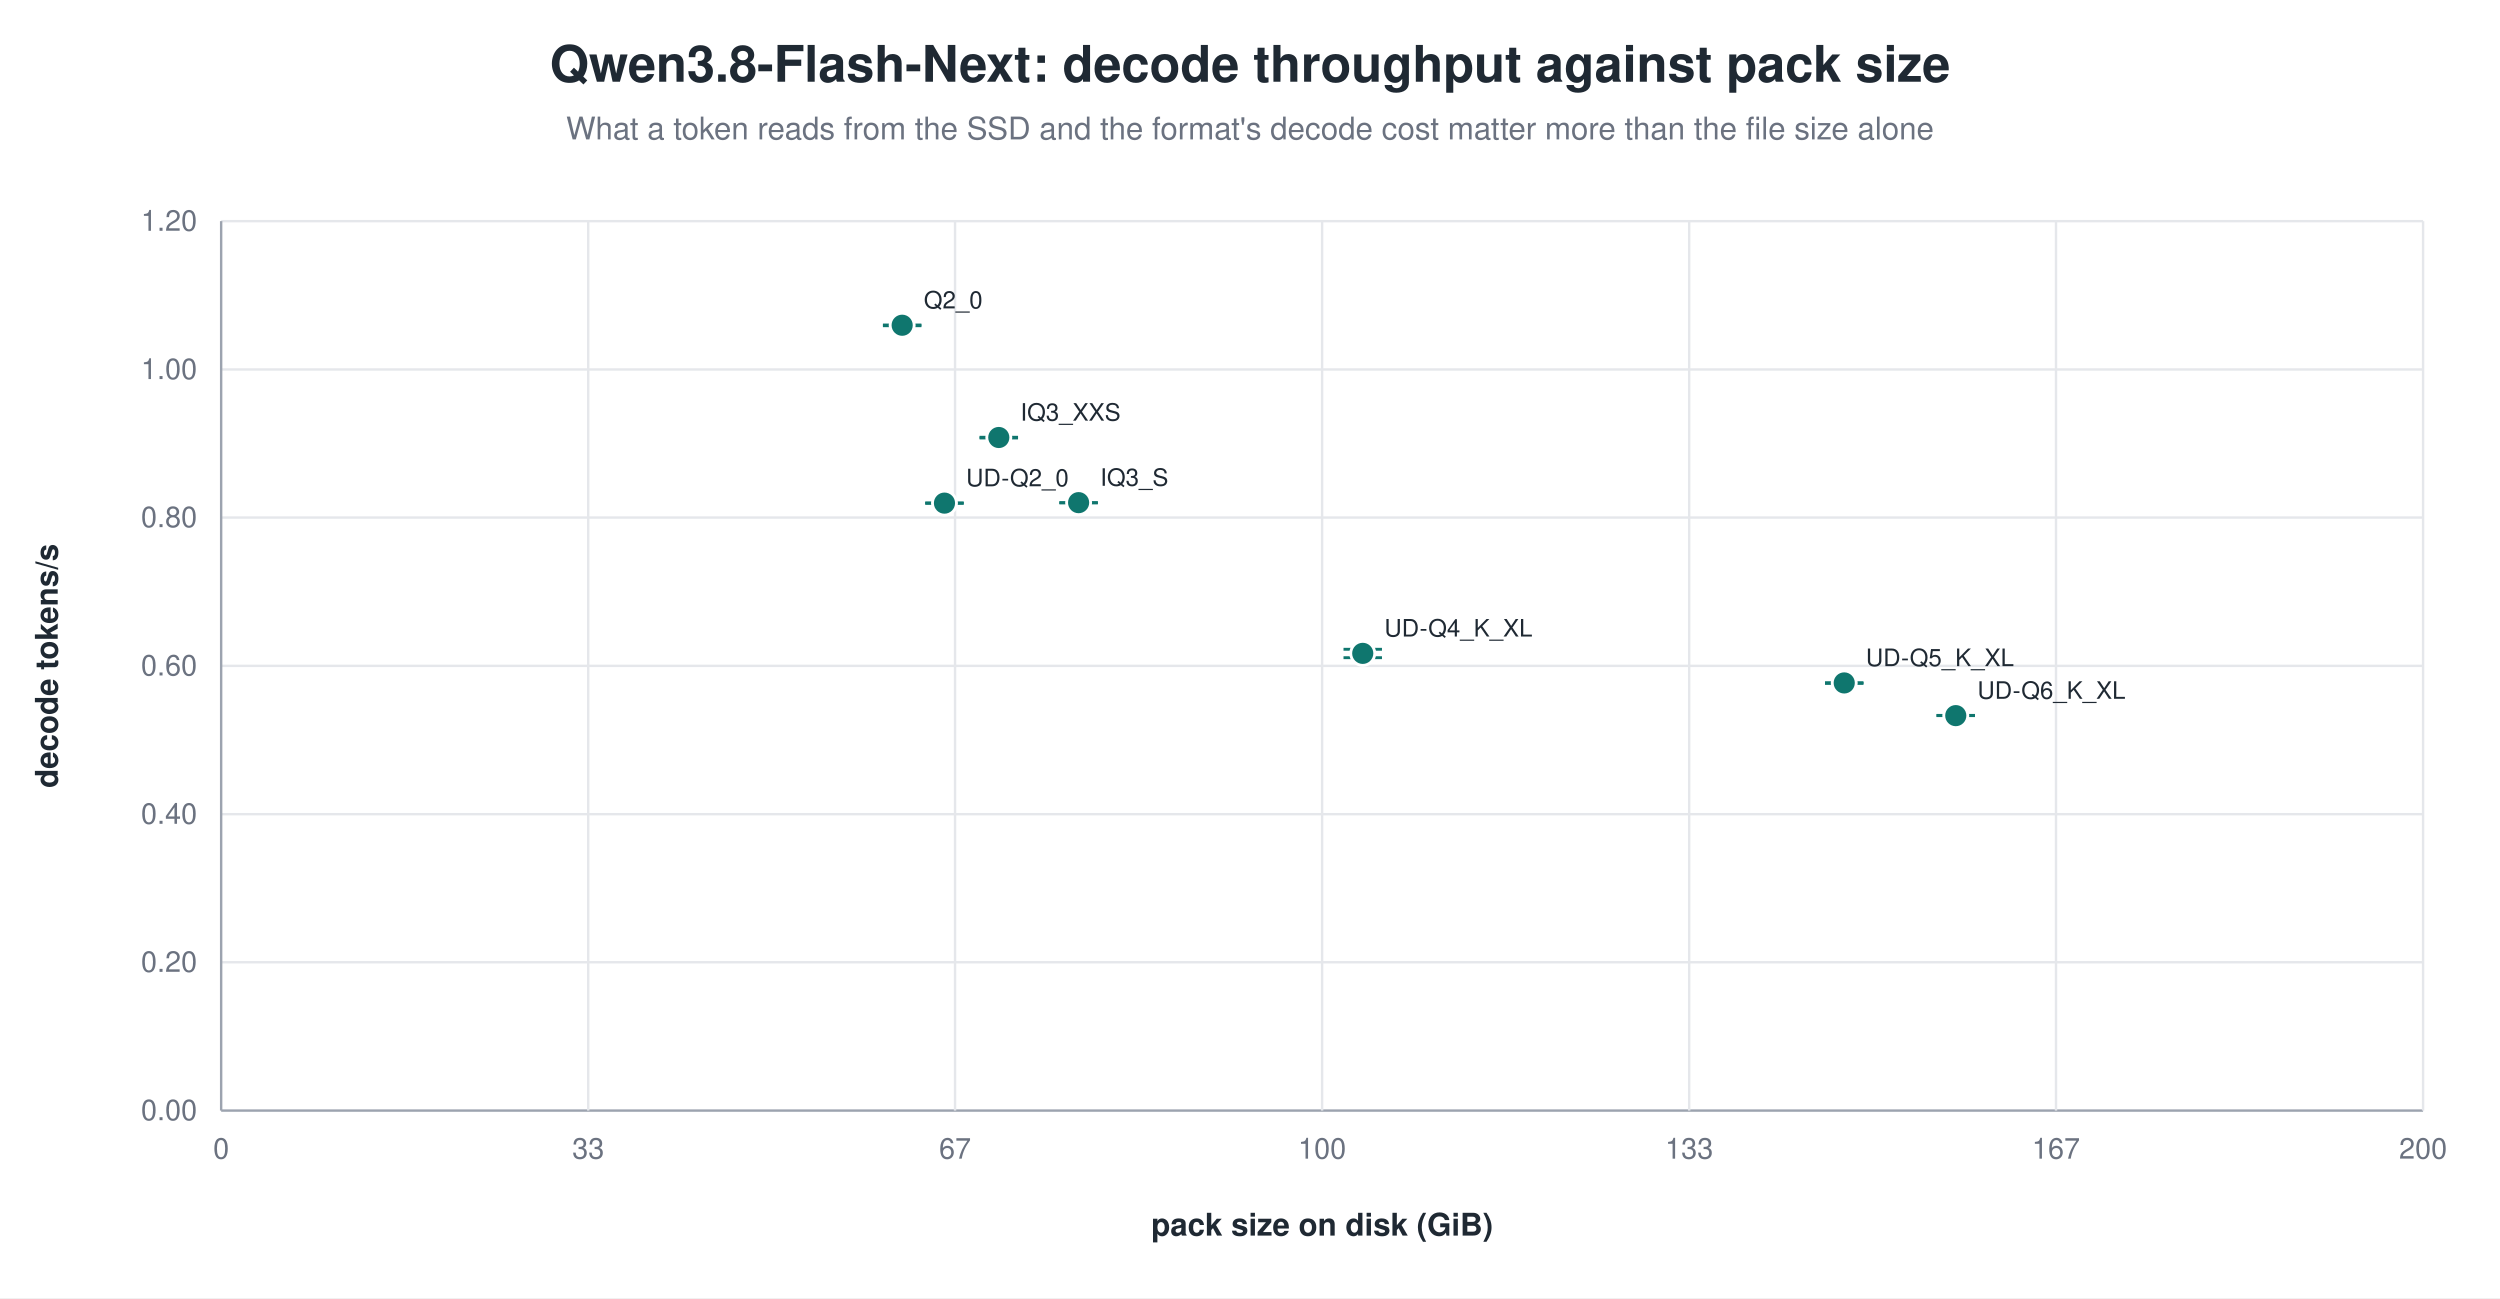
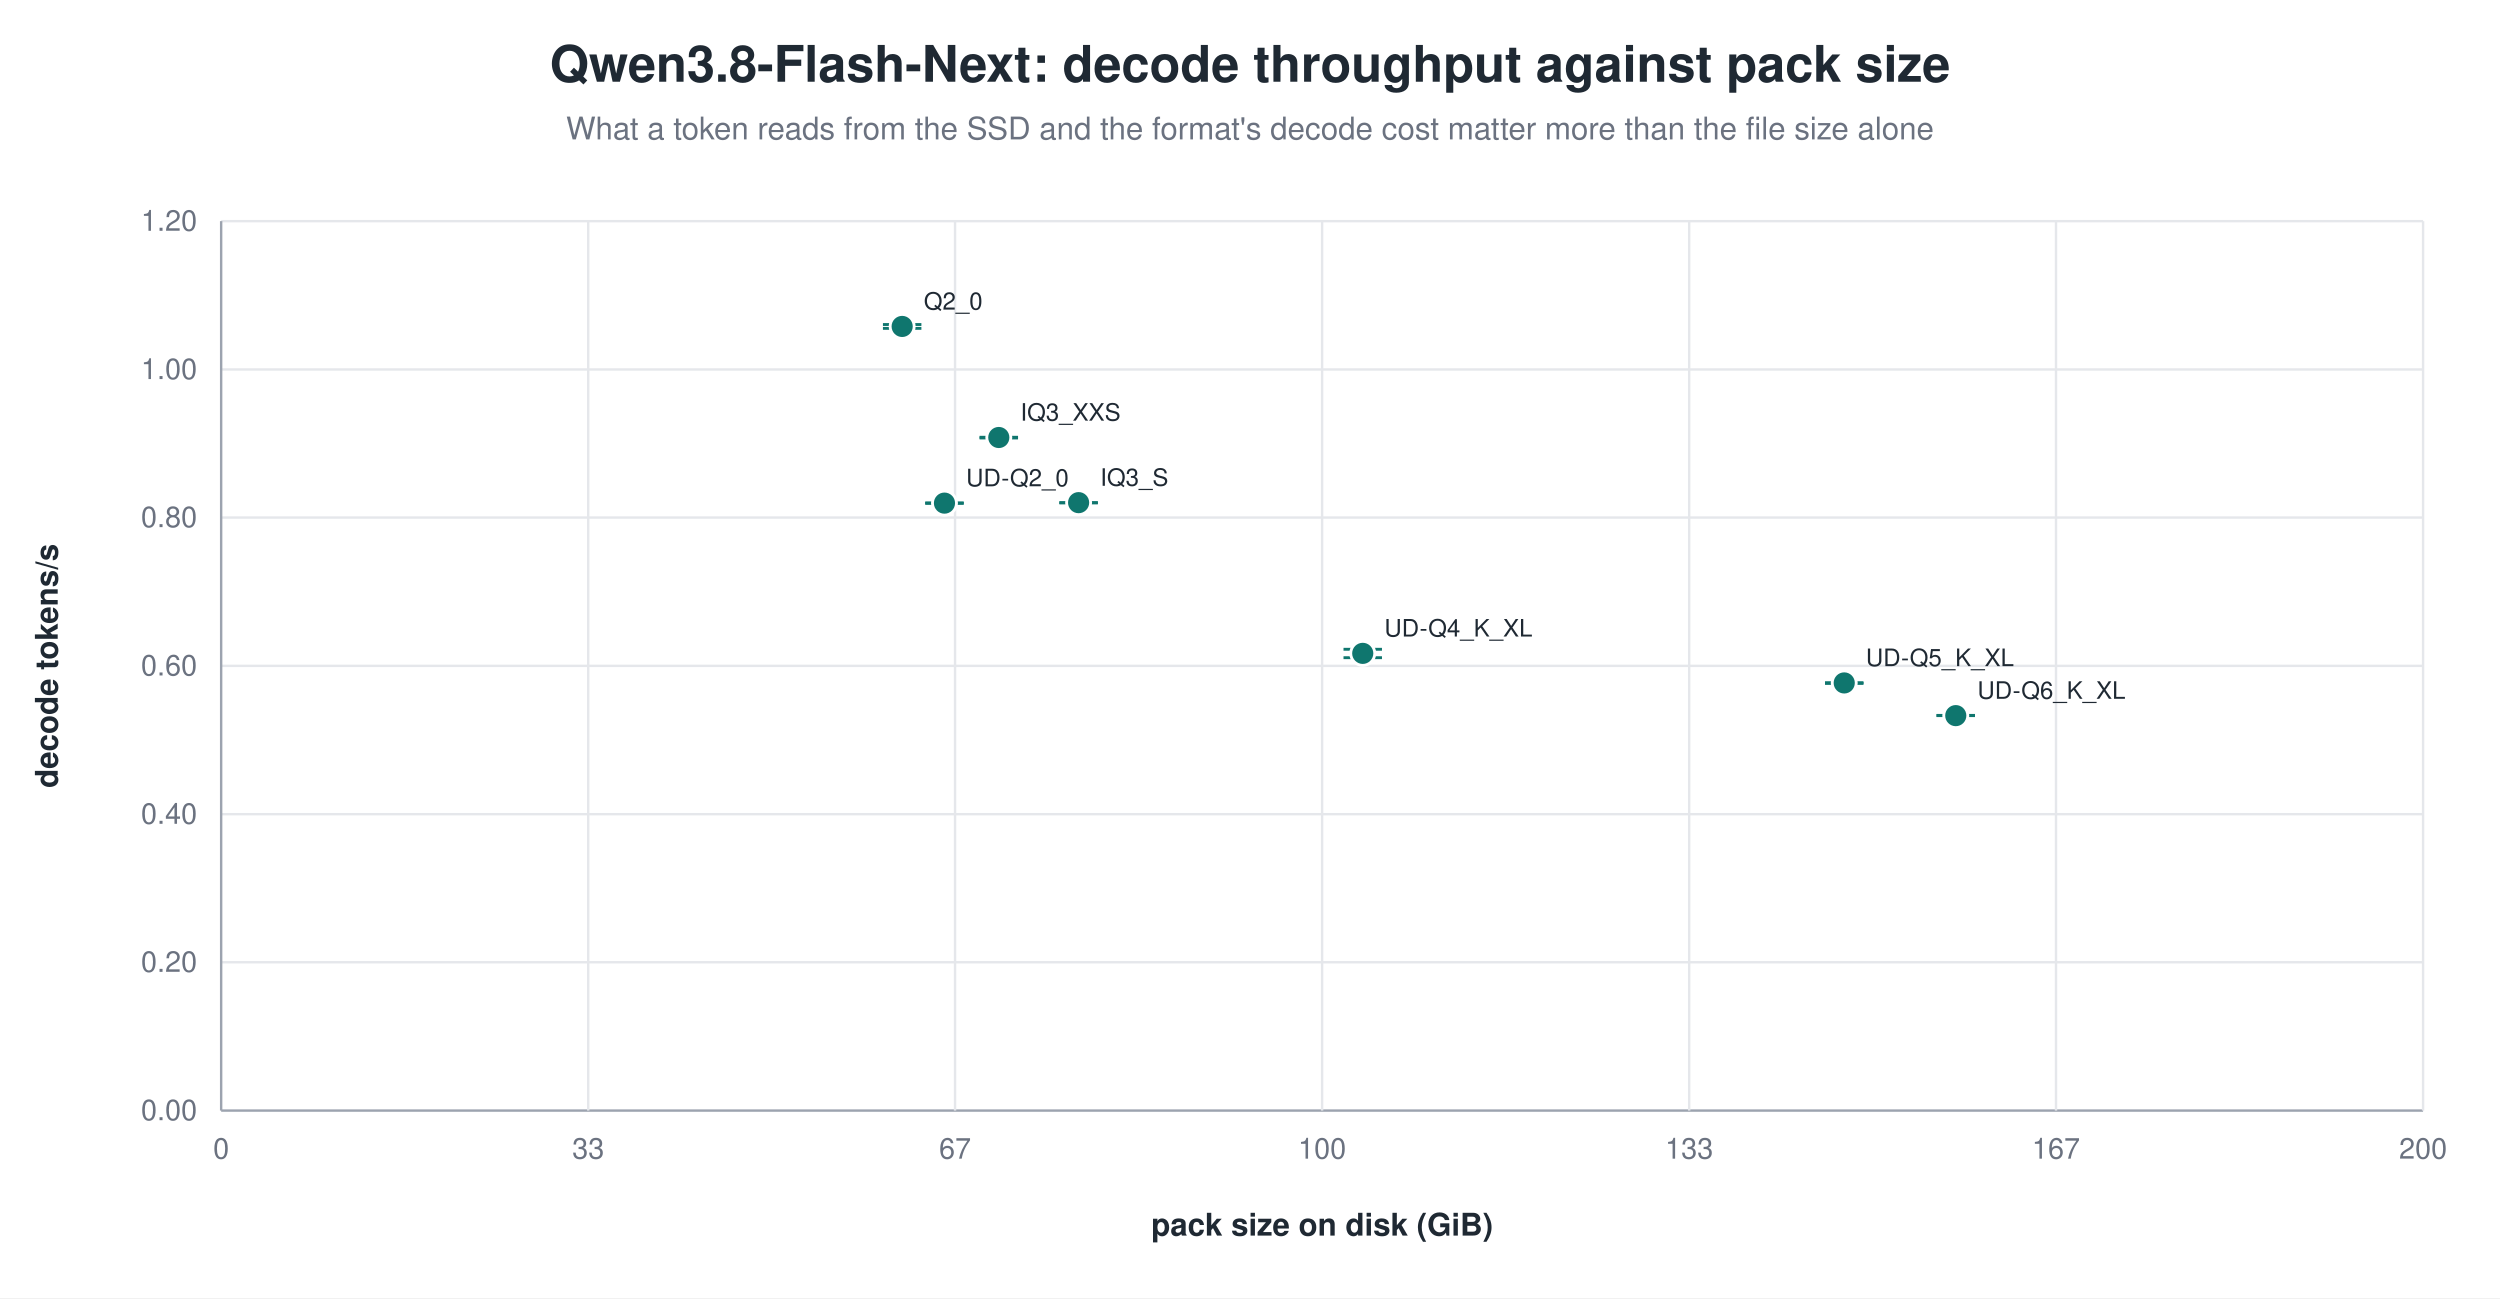
<svg xmlns="http://www.w3.org/2000/svg" width="1040" height="540" viewBox="0 0 1040 540" role="img" aria-label="Qwen3.8-Flash-Next: decode throughput against pack size">
  <rect width="1040" height="540" fill="white" />
  <text x="520.0" y="34" text-anchor="middle" font-family="Helvetica, Arial, sans-serif" font-size="21" font-weight="600" fill="#1f2933">Qwen3.8-Flash-Next: decode throughput against pack size</text>
  <text x="520.0" y="58" text-anchor="middle" font-family="Helvetica, Arial, sans-serif" font-size="13" fill="#6b7280">What a token reads from the SSD and the format's decode cost matter more than the file size alone</text>
  <line x1="92.0" y1="462.0" x2="1008.0" y2="462.0" stroke="#9ca3af" stroke-width="1.0" />
  <text x="82.0" y="466.0" text-anchor="end" font-family="Helvetica, Arial, sans-serif" font-size="12" fill="#6b7280" font-weight="400">0.00</text>
  <line x1="92.0" y1="400.3" x2="1008.0" y2="400.3" stroke="#e5e7eb" stroke-width="1.0" />
  <text x="82.0" y="404.3" text-anchor="end" font-family="Helvetica, Arial, sans-serif" font-size="12" fill="#6b7280" font-weight="400">0.20</text>
  <line x1="92.0" y1="338.7" x2="1008.0" y2="338.7" stroke="#e5e7eb" stroke-width="1.0" />
  <text x="82.0" y="342.7" text-anchor="end" font-family="Helvetica, Arial, sans-serif" font-size="12" fill="#6b7280" font-weight="400">0.40</text>
  <line x1="92.0" y1="277.0" x2="1008.0" y2="277.0" stroke="#e5e7eb" stroke-width="1.0" />
  <text x="82.0" y="281.0" text-anchor="end" font-family="Helvetica, Arial, sans-serif" font-size="12" fill="#6b7280" font-weight="400">0.60</text>
  <line x1="92.0" y1="215.3" x2="1008.0" y2="215.3" stroke="#e5e7eb" stroke-width="1.0" />
  <text x="82.0" y="219.3" text-anchor="end" font-family="Helvetica, Arial, sans-serif" font-size="12" fill="#6b7280" font-weight="400">0.80</text>
  <line x1="92.0" y1="153.7" x2="1008.0" y2="153.7" stroke="#e5e7eb" stroke-width="1.0" />
  <text x="82.0" y="157.7" text-anchor="end" font-family="Helvetica, Arial, sans-serif" font-size="12" fill="#6b7280" font-weight="400">1.00</text>
  <line x1="92.0" y1="92.0" x2="1008.0" y2="92.0" stroke="#e5e7eb" stroke-width="1.0" />
  <text x="82.0" y="96.0" text-anchor="end" font-family="Helvetica, Arial, sans-serif" font-size="12" fill="#6b7280" font-weight="400">1.20</text>
  <line x1="92.0" y1="92.0" x2="92.0" y2="462.0" stroke="#9ca3af" stroke-width="1.0" />
  <text x="92.0" y="482.0" text-anchor="middle" font-family="Helvetica, Arial, sans-serif" font-size="12" fill="#6b7280" font-weight="400">0</text>
  <line x1="244.7" y1="92.0" x2="244.7" y2="462.0" stroke="#e5e7eb" stroke-width="1.0" />
  <text x="244.7" y="482.0" text-anchor="middle" font-family="Helvetica, Arial, sans-serif" font-size="12" fill="#6b7280" font-weight="400">33</text>
  <line x1="397.3" y1="92.0" x2="397.3" y2="462.0" stroke="#e5e7eb" stroke-width="1.0" />
  <text x="397.3" y="482.0" text-anchor="middle" font-family="Helvetica, Arial, sans-serif" font-size="12" fill="#6b7280" font-weight="400">67</text>
  <line x1="550.0" y1="92.0" x2="550.0" y2="462.0" stroke="#e5e7eb" stroke-width="1.0" />
  <text x="550.0" y="482.0" text-anchor="middle" font-family="Helvetica, Arial, sans-serif" font-size="12" fill="#6b7280" font-weight="400">100</text>
  <line x1="702.7" y1="92.0" x2="702.7" y2="462.0" stroke="#e5e7eb" stroke-width="1.0" />
  <text x="702.7" y="482.0" text-anchor="middle" font-family="Helvetica, Arial, sans-serif" font-size="12" fill="#6b7280" font-weight="400">133</text>
  <line x1="855.3" y1="92.0" x2="855.3" y2="462.0" stroke="#e5e7eb" stroke-width="1.0" />
  <text x="855.3" y="482.0" text-anchor="middle" font-family="Helvetica, Arial, sans-serif" font-size="12" fill="#6b7280" font-weight="400">167</text>
  <line x1="1008.0" y1="92.0" x2="1008.0" y2="462.0" stroke="#e5e7eb" stroke-width="1.0" />
  <text x="1008.0" y="482.0" text-anchor="middle" font-family="Helvetica, Arial, sans-serif" font-size="12" fill="#6b7280" font-weight="400">200</text>
  <text x="24.0" y="277.0" text-anchor="middle" font-family="Helvetica, Arial, sans-serif" font-size="13" fill="#1f2933" font-weight="600" transform="rotate(-90.0 24.0 277.0)">decode tokens/s</text>
  <text x="550.0" y="514.0" text-anchor="middle" font-family="Helvetica, Arial, sans-serif" font-size="13" fill="#1f2933" font-weight="600">pack size on disk (GiB)</text>
-   <line x1="375.3" y1="135.2" x2="375.3" y2="135.5" stroke="#0f766e" stroke-width="1.2" />
-   <line x1="367.3" y1="135.2" x2="383.3" y2="135.2" stroke="#0f766e" stroke-width="1.2" />
-   <line x1="367.3" y1="135.5" x2="383.3" y2="135.5" stroke="#0f766e" stroke-width="1.2" />
-   <circle cx="375.3" cy="135.3" r="5.0" fill="#0f766e" stroke="white" stroke-width="1.2" opacity="1.00" />
-   <text x="384.3" y="128.3" text-anchor="start" font-family="Helvetica, Arial, sans-serif" font-size="10" fill="#1f2933" font-weight="500">Q2_0</text>
+   <line x1="375.3" y1="135.0" x2="375.3" y2="136.6" stroke="#0f766e" stroke-width="1.2" />
+   <line x1="367.3" y1="135.0" x2="383.3" y2="135.0" stroke="#0f766e" stroke-width="1.2" />
+   <line x1="367.3" y1="136.6" x2="383.3" y2="136.6" stroke="#0f766e" stroke-width="1.2" />
+   <circle cx="375.3" cy="135.8" r="5.0" fill="#0f766e" stroke="white" stroke-width="1.2" opacity="1.00" />
+   <text x="384.3" y="128.8" text-anchor="start" font-family="Helvetica, Arial, sans-serif" font-size="10" fill="#1f2933" font-weight="500">Q2_0</text>
  <line x1="415.5" y1="181.9" x2="415.5" y2="182.2" stroke="#0f766e" stroke-width="1.2" />
  <line x1="407.5" y1="181.9" x2="423.5" y2="181.9" stroke="#0f766e" stroke-width="1.2" />
  <line x1="407.5" y1="182.2" x2="423.5" y2="182.2" stroke="#0f766e" stroke-width="1.2" />
  <circle cx="415.5" cy="182.0" r="5.0" fill="#0f766e" stroke="white" stroke-width="1.2" opacity="1.00" />
  <text x="424.5" y="175.0" text-anchor="start" font-family="Helvetica, Arial, sans-serif" font-size="10" fill="#1f2933" font-weight="500">IQ3_XXS</text>
  <line x1="448.7" y1="209.1" x2="448.7" y2="209.2" stroke="#0f766e" stroke-width="1.2" />
  <line x1="440.7" y1="209.1" x2="456.7" y2="209.1" stroke="#0f766e" stroke-width="1.2" />
  <line x1="440.7" y1="209.2" x2="456.7" y2="209.2" stroke="#0f766e" stroke-width="1.2" />
  <circle cx="448.7" cy="209.1" r="5.0" fill="#0f766e" stroke="white" stroke-width="1.2" opacity="1.00" />
  <text x="457.7" y="202.1" text-anchor="start" font-family="Helvetica, Arial, sans-serif" font-size="10" fill="#1f2933" font-weight="500">IQ3_S</text>
  <line x1="392.9" y1="209.2" x2="392.9" y2="209.4" stroke="#0f766e" stroke-width="1.2" />
  <line x1="384.9" y1="209.2" x2="400.9" y2="209.2" stroke="#0f766e" stroke-width="1.2" />
  <line x1="384.9" y1="209.4" x2="400.9" y2="209.4" stroke="#0f766e" stroke-width="1.2" />
  <circle cx="392.9" cy="209.3" r="5.0" fill="#0f766e" stroke="white" stroke-width="1.2" opacity="1.00" />
  <text x="401.9" y="202.3" text-anchor="start" font-family="Helvetica, Arial, sans-serif" font-size="10" fill="#1f2933" font-weight="500">UD-Q2_0</text>
  <line x1="566.9" y1="270.1" x2="566.9" y2="273.6" stroke="#0f766e" stroke-width="1.2" />
  <line x1="558.9" y1="270.1" x2="574.9" y2="270.1" stroke="#0f766e" stroke-width="1.2" />
  <line x1="558.9" y1="273.6" x2="574.9" y2="273.6" stroke="#0f766e" stroke-width="1.2" />
  <circle cx="566.9" cy="271.8" r="5.0" fill="#0f766e" stroke="white" stroke-width="1.2" opacity="1.00" />
  <text x="575.9" y="264.8" text-anchor="start" font-family="Helvetica, Arial, sans-serif" font-size="10" fill="#1f2933" font-weight="500">UD-Q4_K_XL</text>
  <line x1="767.2" y1="284.0" x2="767.2" y2="284.3" stroke="#0f766e" stroke-width="1.2" />
  <line x1="759.2" y1="284.0" x2="775.2" y2="284.0" stroke="#0f766e" stroke-width="1.2" />
  <line x1="759.2" y1="284.3" x2="775.2" y2="284.3" stroke="#0f766e" stroke-width="1.2" />
  <circle cx="767.2" cy="284.1" r="5.0" fill="#0f766e" stroke="white" stroke-width="1.2" opacity="1.00" />
  <text x="776.2" y="277.1" text-anchor="start" font-family="Helvetica, Arial, sans-serif" font-size="10" fill="#1f2933" font-weight="500">UD-Q5_K_XL</text>
  <line x1="813.6" y1="297.6" x2="813.6" y2="297.7" stroke="#0f766e" stroke-width="1.2" />
  <line x1="805.6" y1="297.6" x2="821.6" y2="297.6" stroke="#0f766e" stroke-width="1.2" />
  <line x1="805.6" y1="297.7" x2="821.6" y2="297.7" stroke="#0f766e" stroke-width="1.2" />
  <circle cx="813.6" cy="297.7" r="5.0" fill="#0f766e" stroke="white" stroke-width="1.2" opacity="1.00" />
  <text x="822.6" y="290.7" text-anchor="start" font-family="Helvetica, Arial, sans-serif" font-size="10" fill="#1f2933" font-weight="500">UD-Q6_K_XL</text>
</svg>
